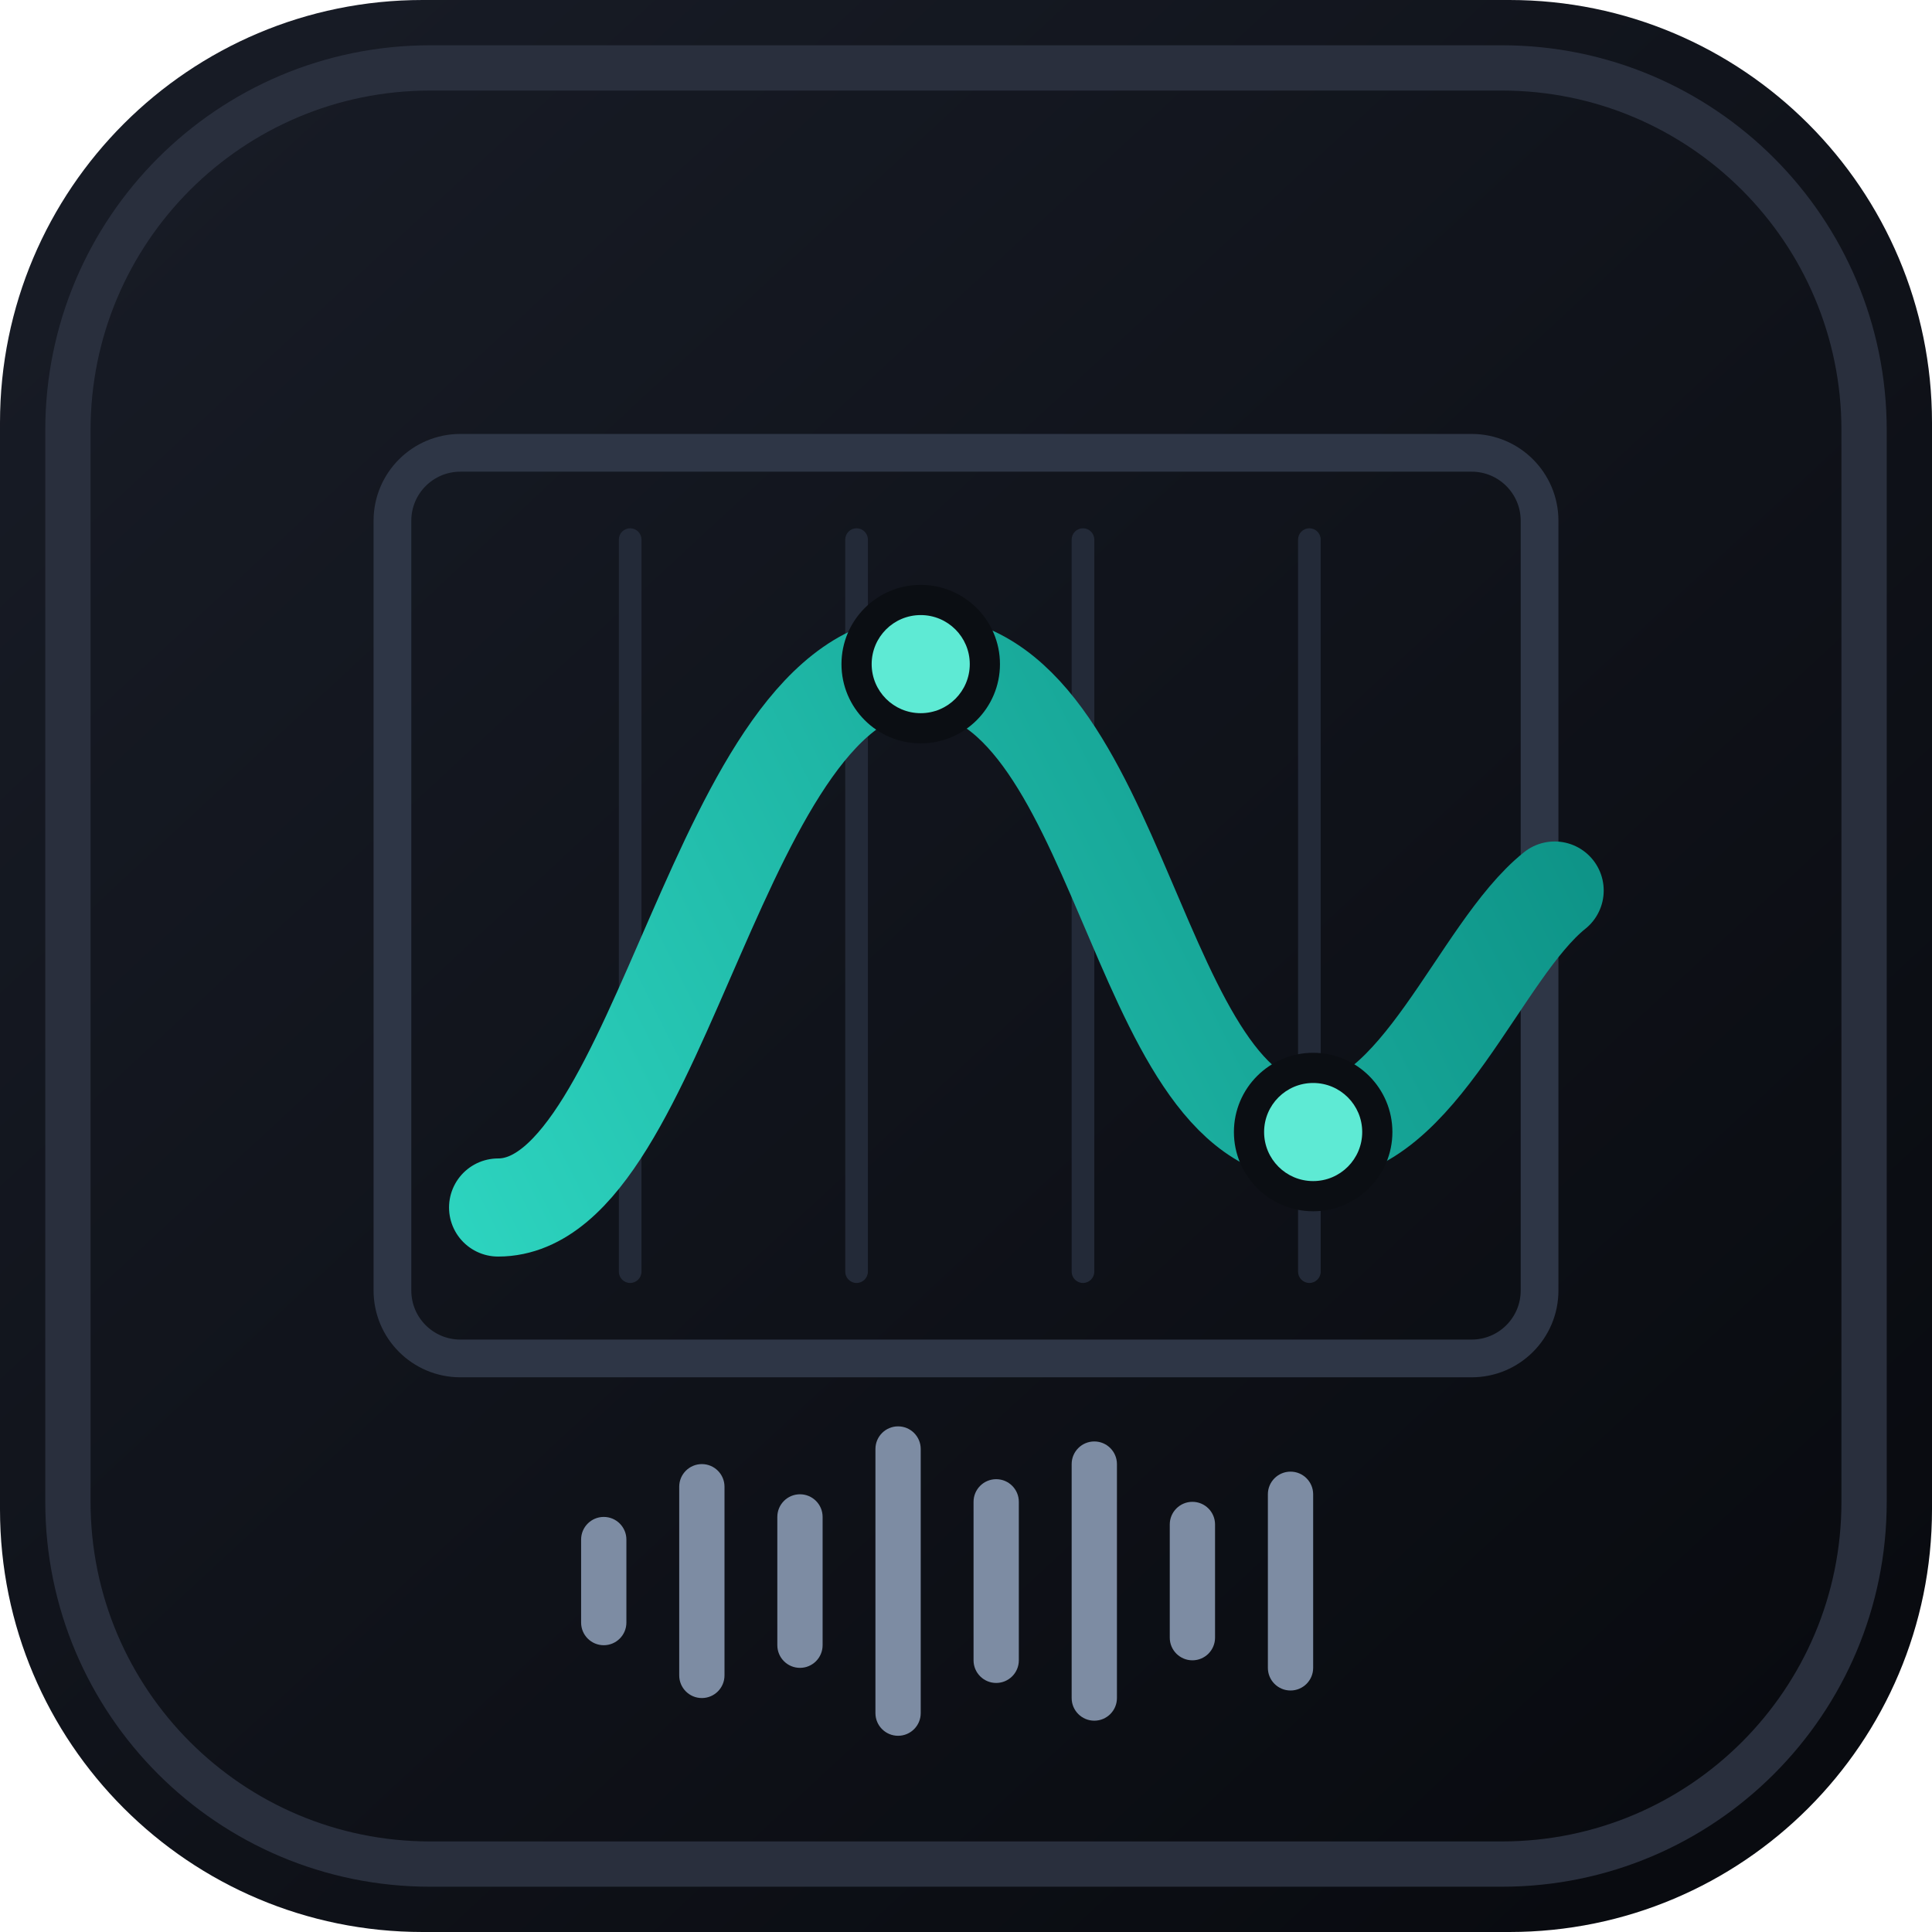
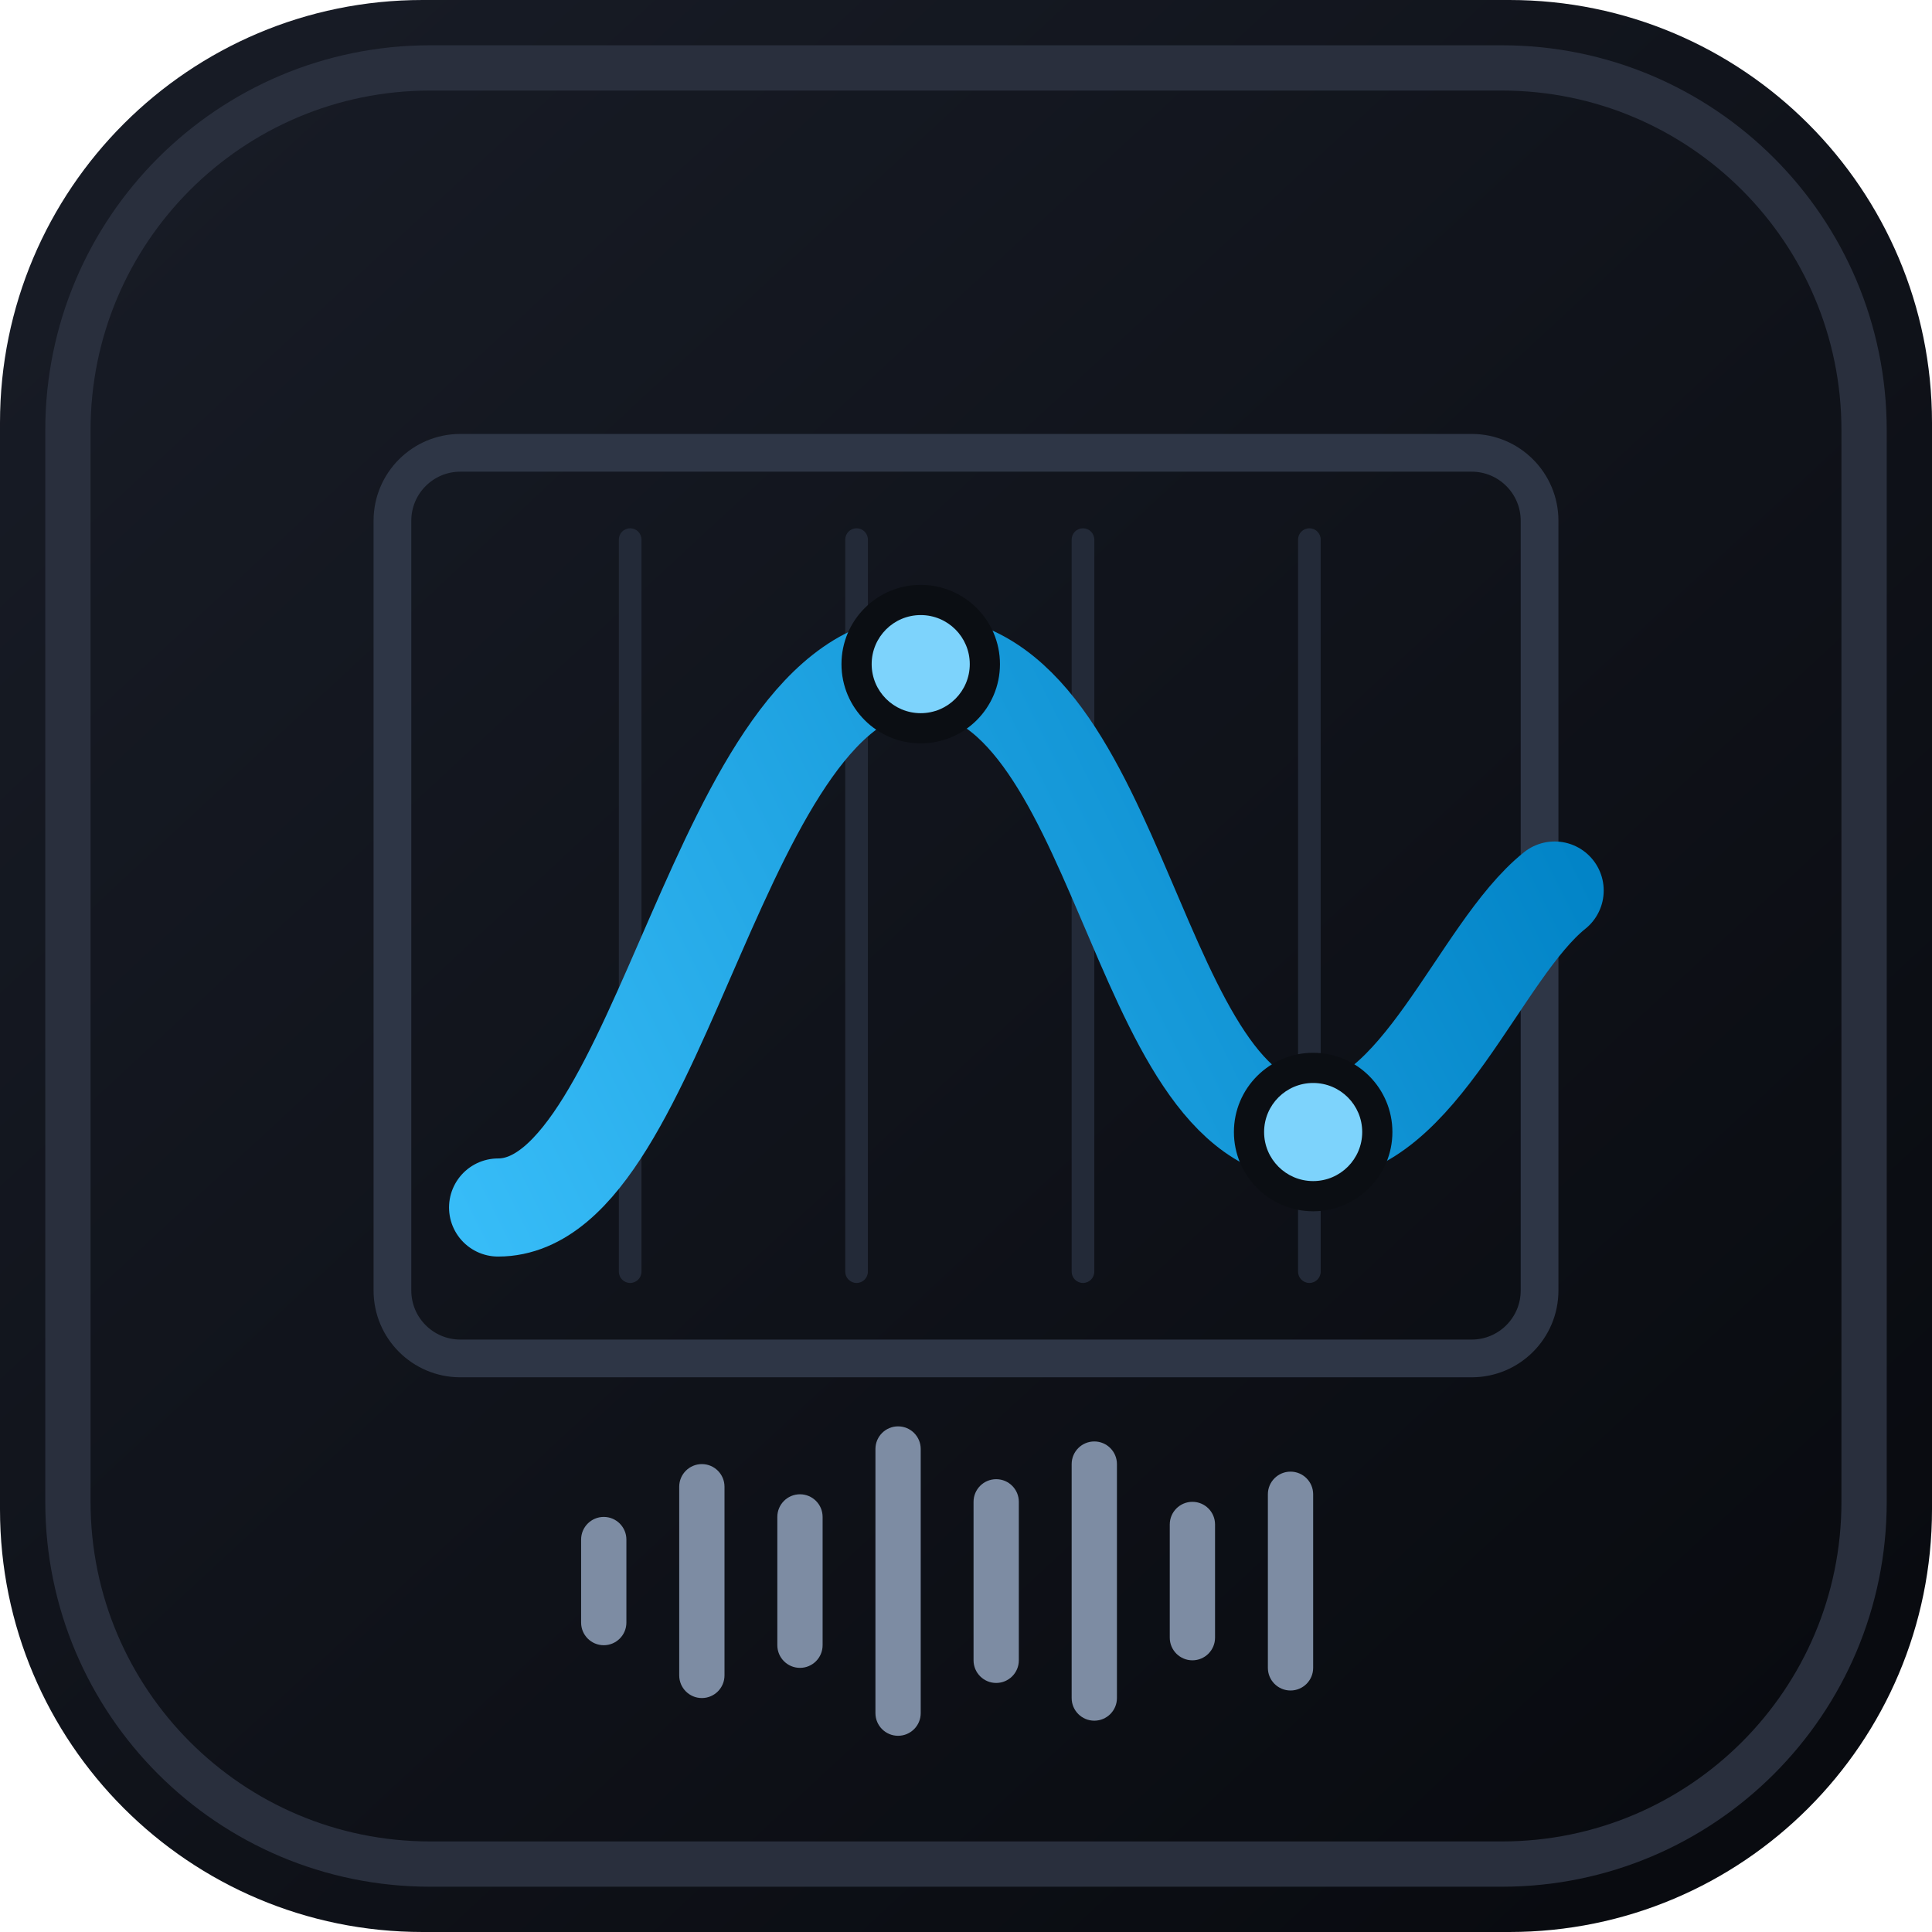
<svg xmlns="http://www.w3.org/2000/svg" viewBox="0 0 512 512" role="img" aria-labelledby="title">
  <defs>
    <linearGradient id="background" x1="52" y1="36" x2="460" y2="476" gradientUnits="userSpaceOnUse">
      <stop stop-color="#171B25" />
      <stop offset="1" stop-color="#090B10" />
    </linearGradient>
    <linearGradient id="stroke" x1="120" y1="330" x2="400" y2="190" gradientUnits="userSpaceOnUse">
-       <stop stop-color="#2DD4BF" />
-       <stop offset="1" stop-color="#0E9488" />
+       <stop stop-color="#38BDF8" />
+       <stop offset="1" stop-color="#0284C7" />
    </linearGradient>
  </defs>
  <rect width="512" height="512" rx="112" fill="url(#background)" />
  <rect x="18" y="18" width="476" height="476" rx="96" fill="none" stroke="#292F3D" stroke-width="12" />
  <rect x="104" y="120" width="304" height="240" rx="18" fill="none" stroke="#2E3646" stroke-width="10" />
  <g fill="#232A38">
    <rect x="164" y="140" width="6" height="200" rx="3" />
    <rect x="224" y="140" width="6" height="200" rx="3" />
    <rect x="284" y="140" width="6" height="200" rx="3" />
    <rect x="344" y="140" width="6" height="200" rx="3" />
  </g>
  <path fill="none" stroke="url(#stroke)" stroke-width="26" stroke-linecap="round" stroke-linejoin="round" d="M132 320C176 320 190 176 244 176C298 176 300 300 348 300C376 300 392 252 412 236" />
  <circle cx="244" cy="176" r="21" fill="#0B0E13" />
-   <circle cx="244" cy="176" r="13" fill="#5EEAD4" />
+   <circle cx="244" cy="176" r="13" fill="#7DD3FC" />
  <circle cx="348" cy="300" r="21" fill="#0B0E13" />
-   <circle cx="348" cy="300" r="13" fill="#5EEAD4" />
+   <circle cx="348" cy="300" r="13" fill="#7DD3FC" />
  <g fill="#7D8CA3">
    <rect x="154" y="402" width="12" height="34" rx="6" />
    <rect x="180" y="388" width="12" height="62" rx="6" />
    <rect x="206" y="396" width="12" height="46" rx="6" />
    <rect x="232" y="378" width="12" height="82" rx="6" />
    <rect x="258" y="392" width="12" height="54" rx="6" />
    <rect x="284" y="382" width="12" height="74" rx="6" />
    <rect x="310" y="398" width="12" height="42" rx="6" />
    <rect x="336" y="390" width="12" height="58" rx="6" />
  </g>
</svg>
